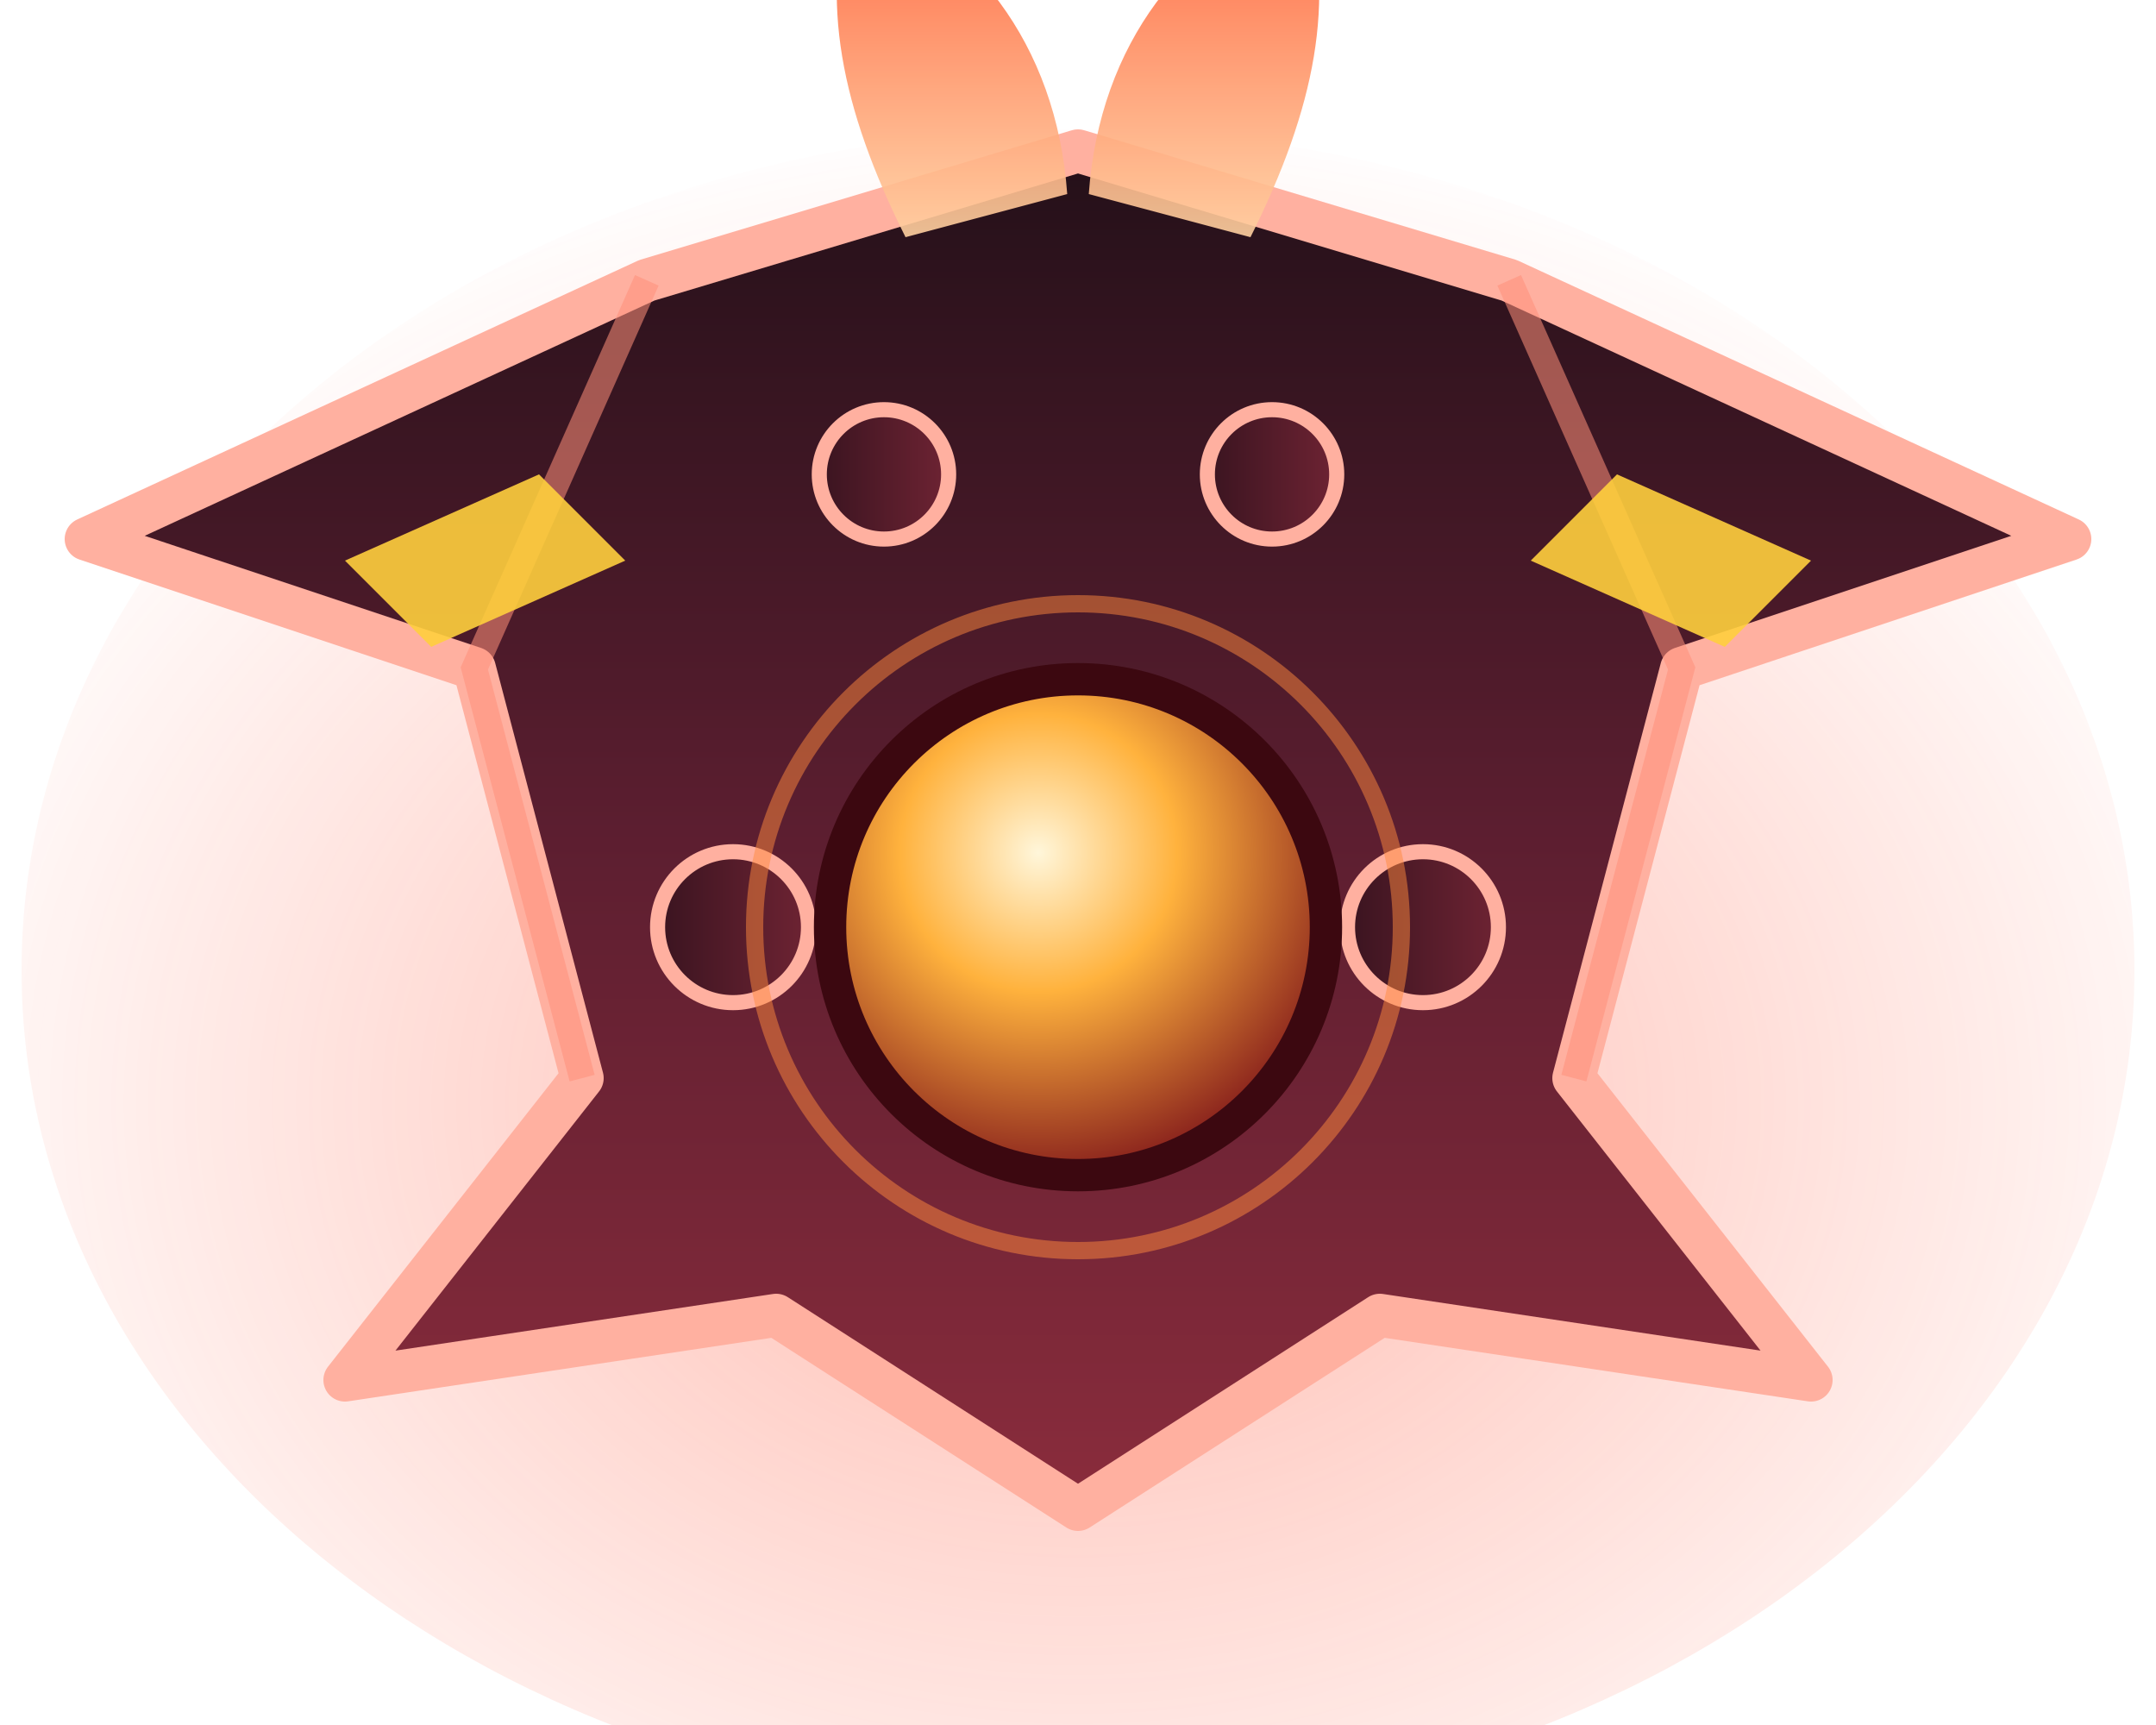
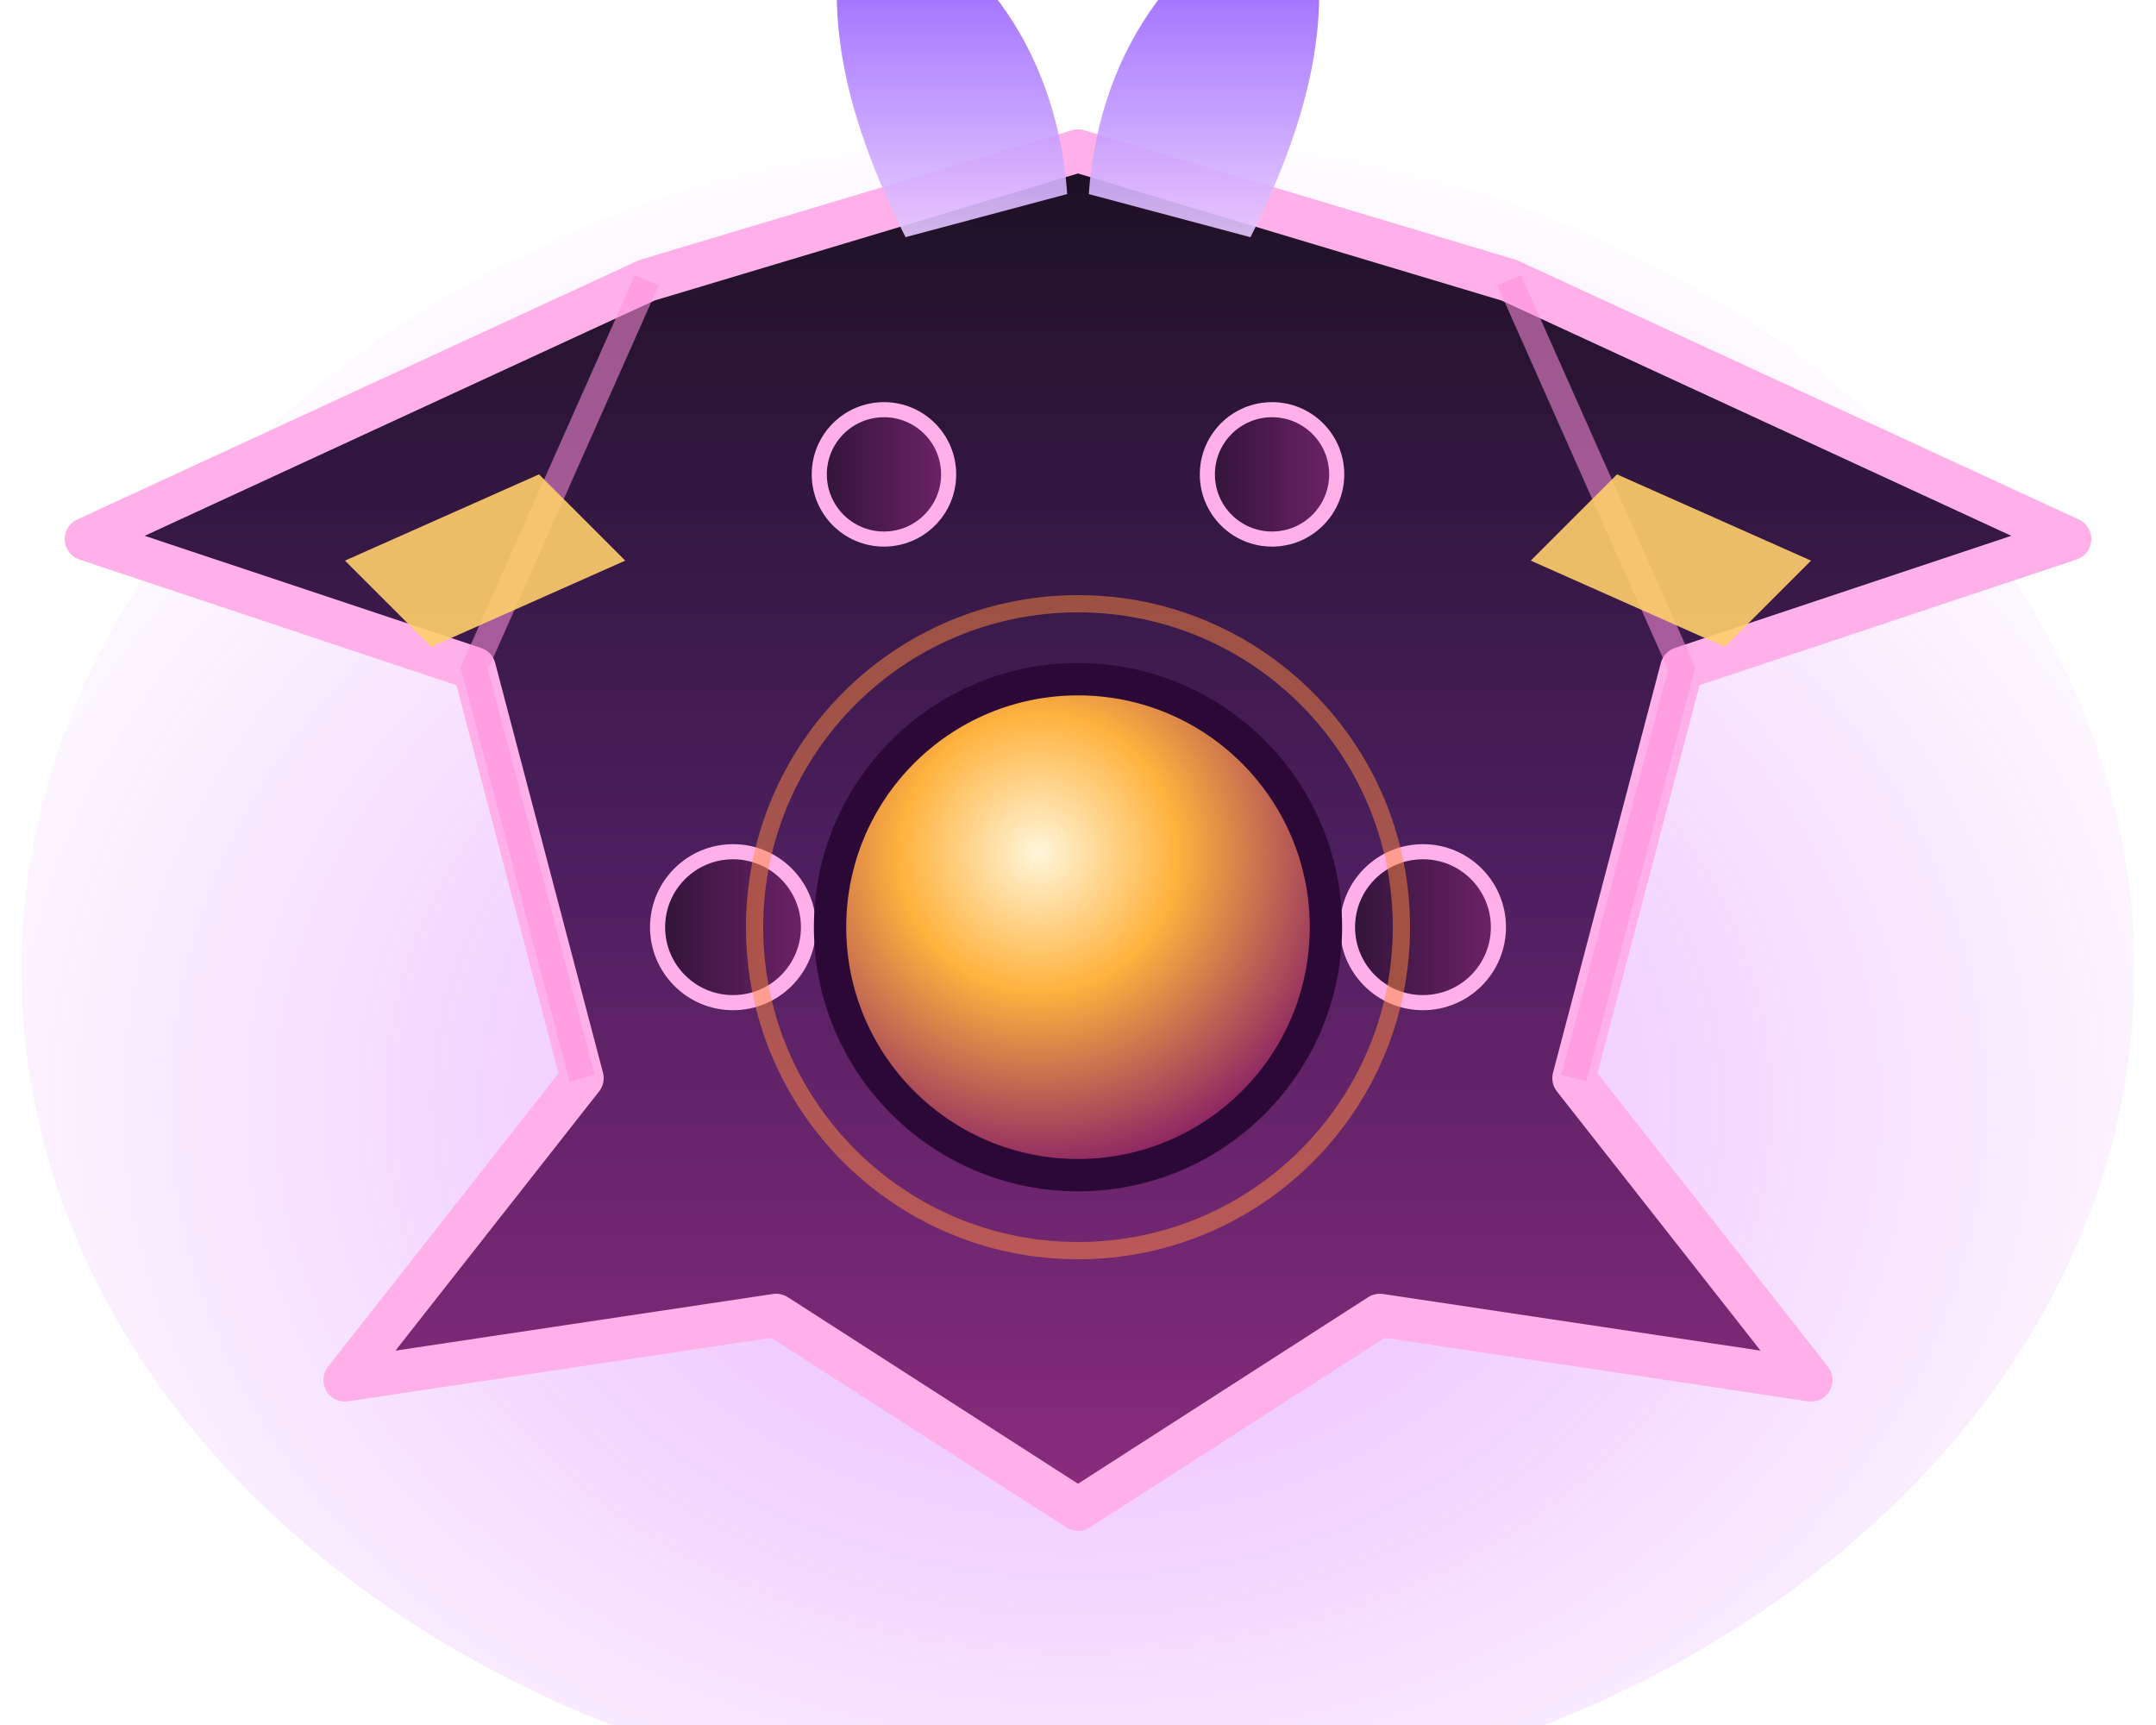
<svg xmlns="http://www.w3.org/2000/svg" width="200" height="160" viewBox="0 0 200 160">
  <defs>
    <radialGradient id="aura" cx="50%" cy="58%" r="60%">
-       <stop offset="0" stop-color="#ff5033" stop-opacity="0.4" />
-       <stop offset="1" stop-color="#ff5033" stop-opacity="0" />
+       <stop offset="0" stop-color="#c93dff" stop-opacity="0.4" />
+       <stop offset="1" stop-color="#c93dff" stop-opacity="0" />
    </radialGradient>
    <linearGradient id="hull" x1="0" x2="0" y1="0" y2="1">
-       <stop offset="0" stop-color="#241019" />
-       <stop offset="0.5" stop-color="#5c1e30" />
-       <stop offset="1" stop-color="#8a2c3c" />
+       <stop offset="0" stop-color="#1c1024" />
+       <stop offset="0.5" stop-color="#4a1e5c" />
+       <stop offset="1" stop-color="#8a2c7c" />
    </linearGradient>
    <linearGradient id="panel" x1="0" x2="1" y1="0" y2="0">
-       <stop offset="0" stop-color="#3a1420" />
-       <stop offset="1" stop-color="#6e2333" />
+       <stop offset="0" stop-color="#301438" />
+       <stop offset="1" stop-color="#6e2368" />
    </linearGradient>
    <radialGradient id="core" cx="42%" cy="35%" r="70%">
      <stop offset="0" stop-color="#fff6da" />
      <stop offset="0.4" stop-color="#ffb23d" />
-       <stop offset="1" stop-color="#7a0f18" />
+       <stop offset="1" stop-color="#7a0f6a" />
    </radialGradient>
    <linearGradient id="flame" x1="0" x2="0" y1="1" y2="0">
-       <stop offset="0" stop-color="#ffd0a0" />
-       <stop offset="1" stop-color="#ff5b32" />
+       <stop offset="0" stop-color="#e6c8ff" />
+       <stop offset="1" stop-color="#7b3dff" />
    </linearGradient>
  </defs>
  <ellipse cx="100" cy="90" rx="98" ry="78" fill="url(#aura)" />
-   <path d="M100 14 L140 26 L192 50 L156 62 L146 100 L168 128 L128 122 L100 140 L72 122 L32 128 L54 100 L44 62 L8 50 L60 26 Z" fill="url(#hull)" stroke="#ffb0a0" stroke-width="4" stroke-linejoin="round" />
-   <path d="M140 26 L156 62 L146 100" fill="none" stroke="#ff8f7a" stroke-width="2.4" opacity="0.55" />
-   <path d="M60 26 L44 62 L54 100" fill="none" stroke="#ff8f7a" stroke-width="2.4" opacity="0.55" />
-   <path d="M150 44 L168 52 L160 60 L142 52 Z" fill="#ffcf3d" opacity="0.9" />
-   <path d="M50 44 L32 52 L40 60 L58 52 Z" fill="#ffcf3d" opacity="0.9" />
-   <circle cx="118" cy="44" r="6" fill="url(#panel)" stroke="#ffb0a0" stroke-width="1.4" />
-   <circle cx="82" cy="44" r="6" fill="url(#panel)" stroke="#ffb0a0" stroke-width="1.4" />
-   <circle cx="132" cy="86" r="7" fill="url(#panel)" stroke="#ffb0a0" stroke-width="1.4" />
-   <circle cx="68" cy="86" r="7" fill="url(#panel)" stroke="#ffb0a0" stroke-width="1.4" />
+   <path d="M100 14 L140 26 L192 50 L156 62 L146 100 L168 128 L128 122 L100 140 L72 122 L32 128 L54 100 L44 62 L8 50 L60 26 Z" fill="url(#hull)" stroke="#ffb0e8" stroke-width="4" stroke-linejoin="round" />
+   <path d="M140 26 L156 62 L146 100" fill="none" stroke="#ff8fda" stroke-width="2.4" opacity="0.55" />
+   <path d="M60 26 L44 62 L54 100" fill="none" stroke="#ff8fda" stroke-width="2.4" opacity="0.55" />
+   <path d="M150 44 L168 52 L160 60 L142 52 Z" fill="#ffcf6b" opacity="0.9" />
+   <path d="M50 44 L32 52 L40 60 L58 52 Z" fill="#ffcf6b" opacity="0.9" />
+   <circle cx="118" cy="44" r="6" fill="url(#panel)" stroke="#ffb0e8" stroke-width="1.4" />
+   <circle cx="82" cy="44" r="6" fill="url(#panel)" stroke="#ffb0e8" stroke-width="1.4" />
+   <circle cx="132" cy="86" r="7" fill="url(#panel)" stroke="#ffb0e8" stroke-width="1.4" />
+   <circle cx="68" cy="86" r="7" fill="url(#panel)" stroke="#ffb0e8" stroke-width="1.4" />
  <path d="M84 22 C78 10 76 0 79 -10 C90 -6 98 4 99 18 Z" fill="url(#flame)" opacity="0.9" />
  <path d="M116 22 C122 10 124 0 121 -10 C110 -6 102 4 101 18 Z" fill="url(#flame)" opacity="0.9" />
-   <circle cx="100" cy="86" r="23" fill="url(#core)" stroke="#3c0810" stroke-width="3" />
+   <circle cx="100" cy="86" r="23" fill="url(#core)" stroke="#2c0836" stroke-width="3" />
  <circle cx="100" cy="86" r="30" fill="none" stroke="#ff8a3d" stroke-width="1.6" opacity="0.5" />
</svg>
